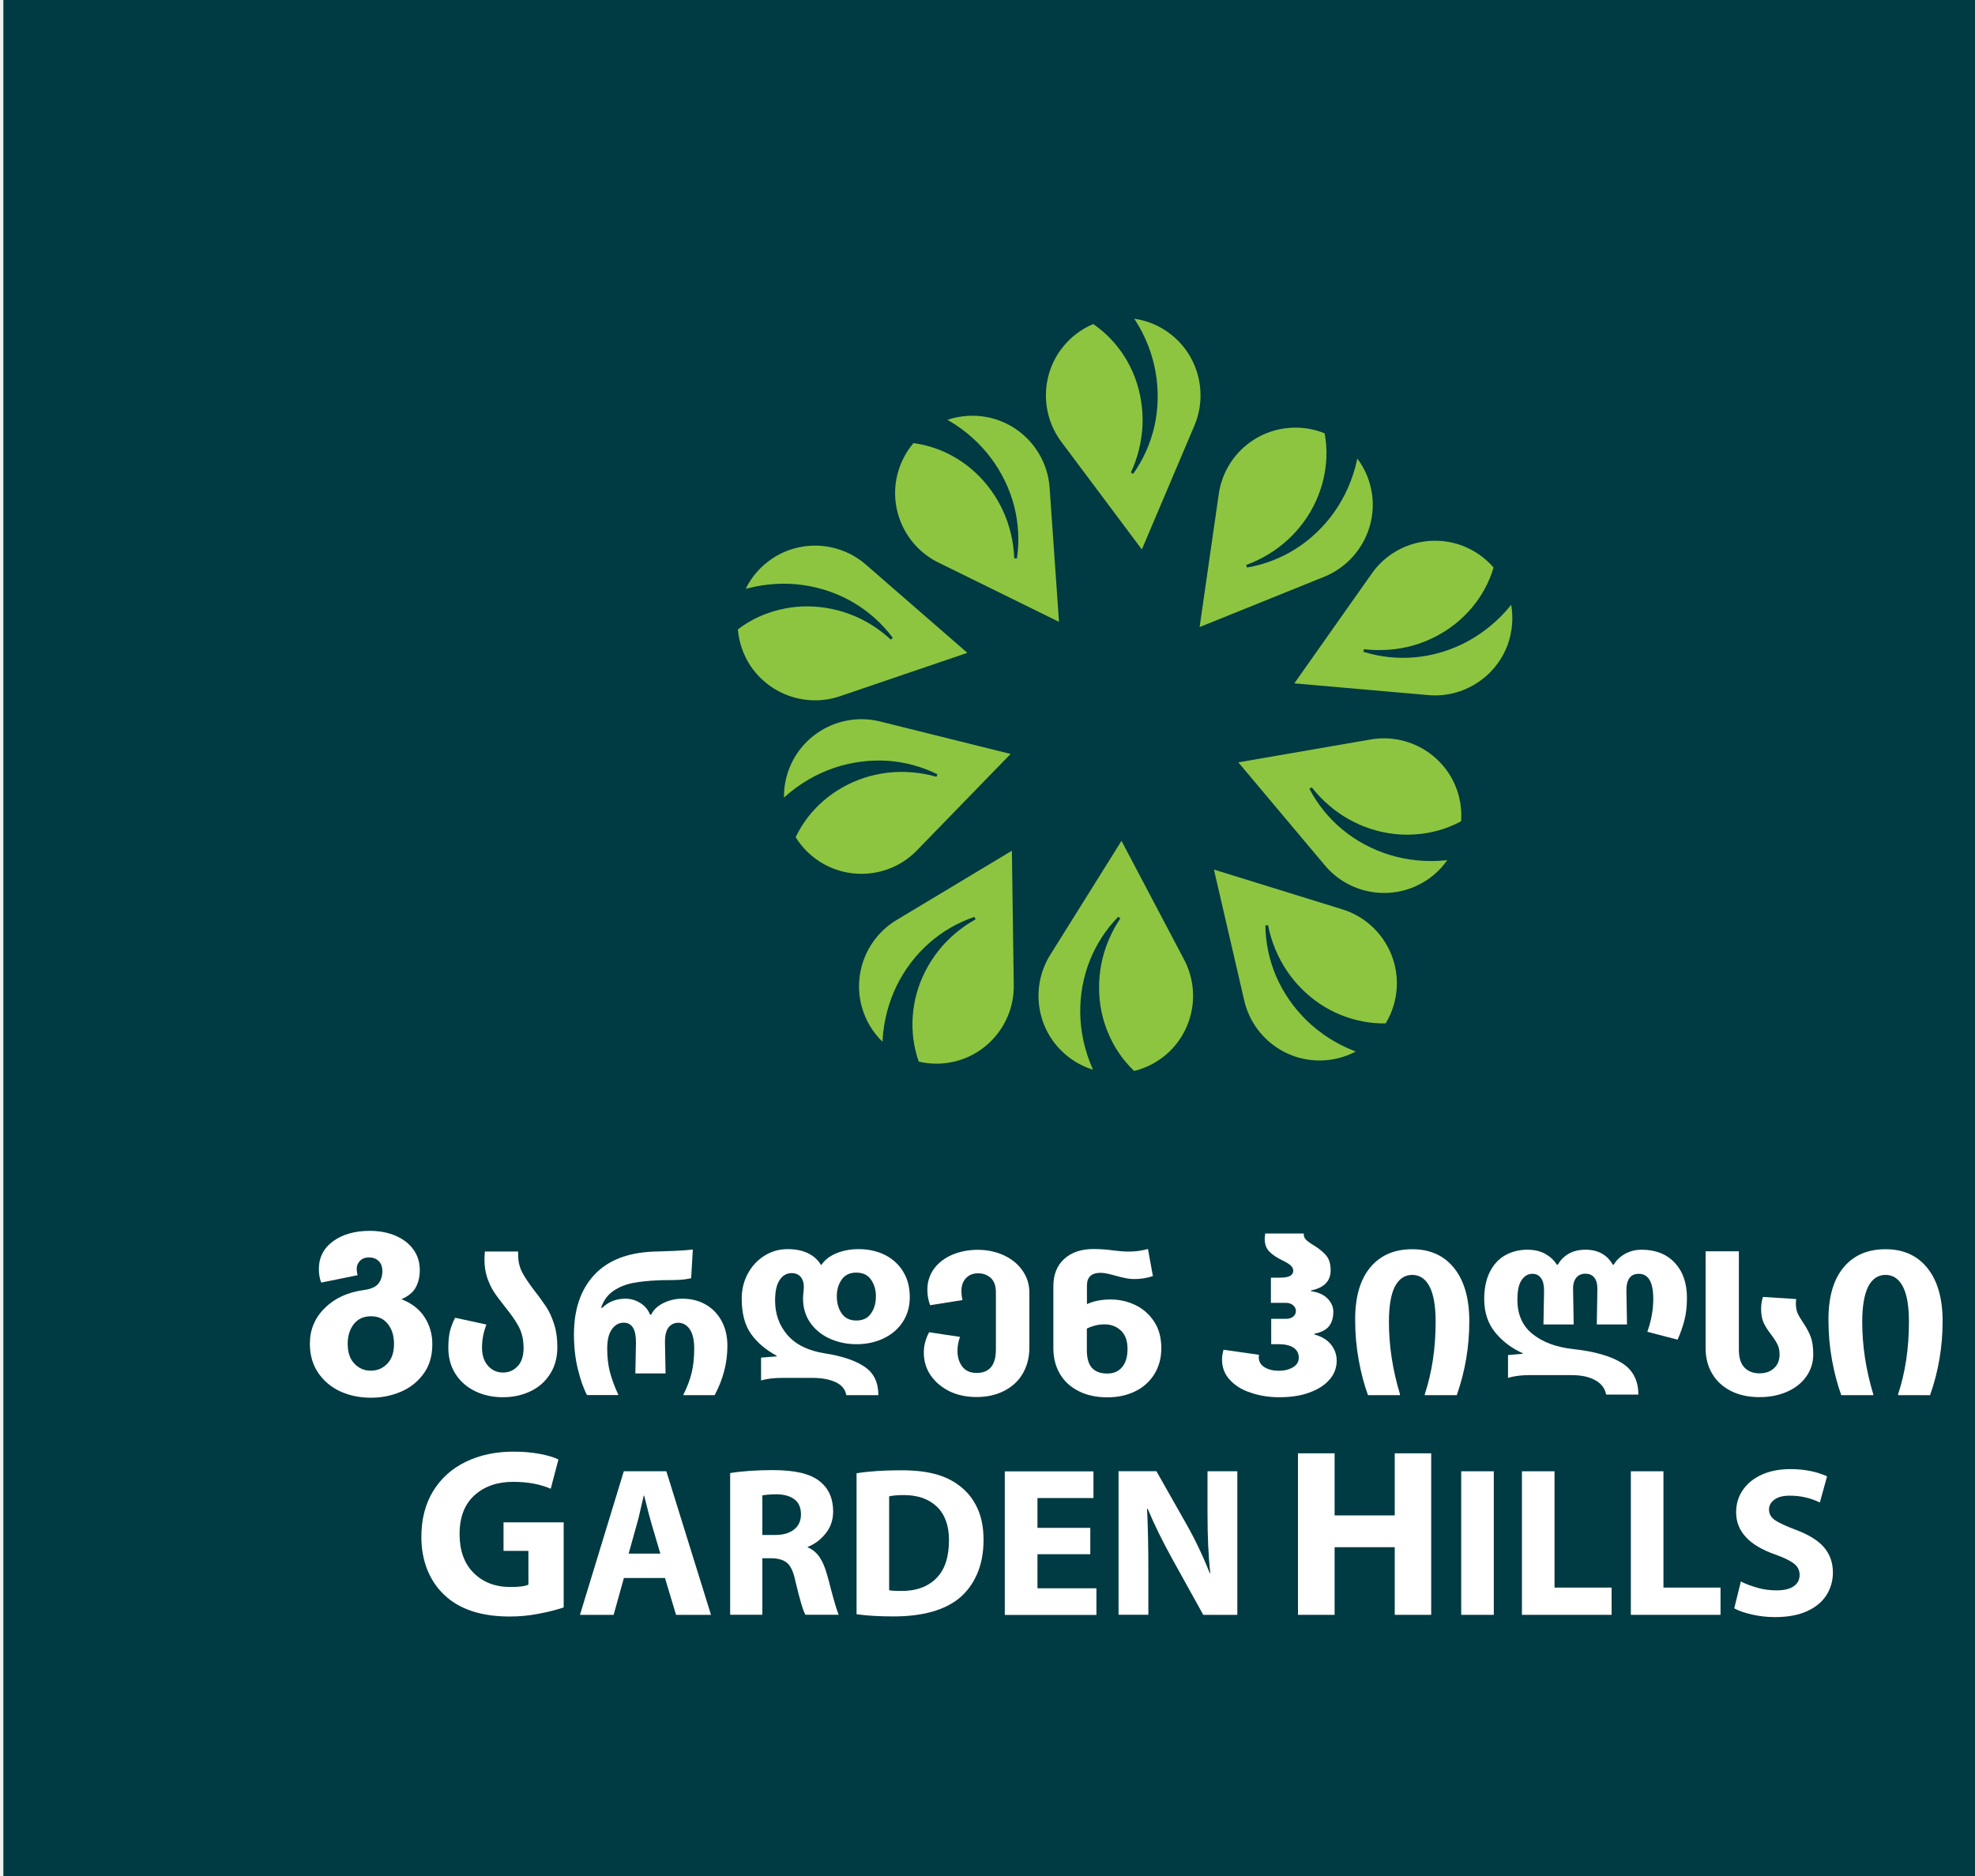
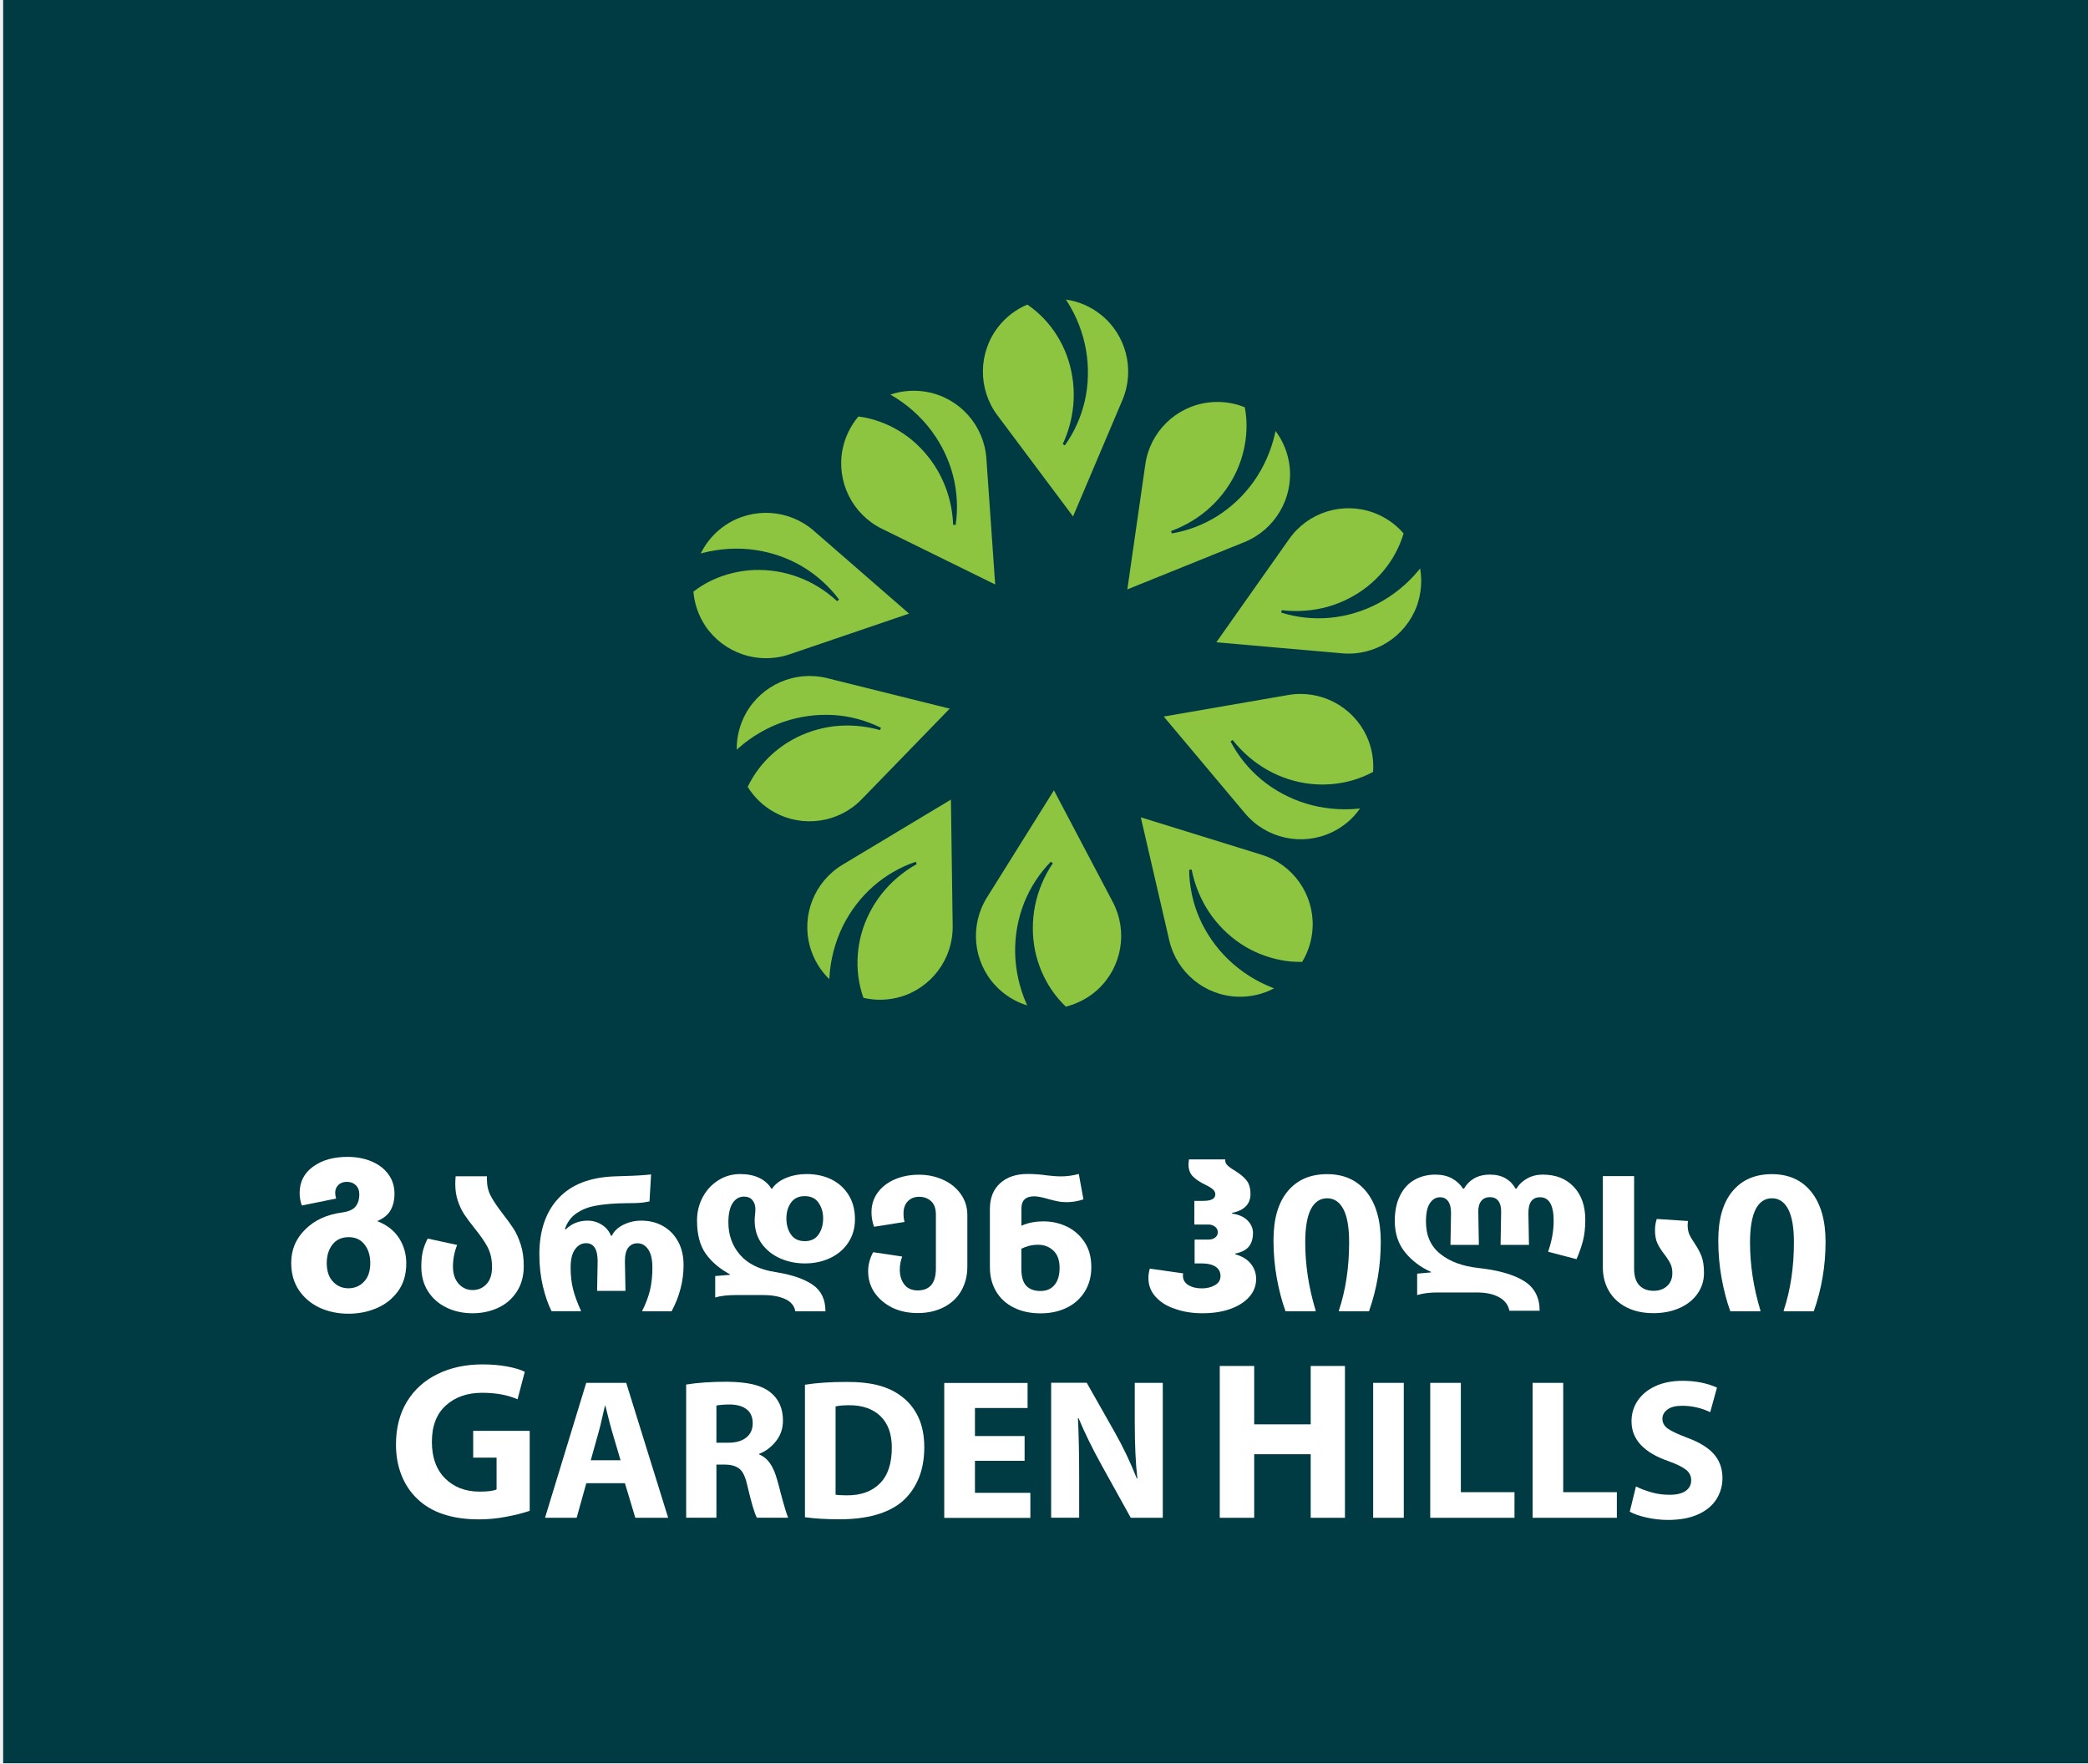
- <svg xmlns="http://www.w3.org/2000/svg" version="1.1" id="Layer_1" x="0px" y="0px" viewBox="0 0 200 190" style="enable-background:new 0 0 200 190;" xml:space="preserve">
+ <svg xmlns="http://www.w3.org/2000/svg" version="1.1" id="Layer_1" x="0px" y="0px" viewBox="0 0 225 190" style="enable-background:new 0 0 225 190;" xml:space="preserve">
  <style type="text/css">
	.st0{fill:#003A42;}
	.st1{fill:#FFFFFF;}
	.st2{fill:#8DC540;}
	.st3{fill:none;stroke:#FFFFFF;stroke-miterlimit:10;}
	.st4{font-family:'HelveticaNeueLTGEO-75Bold';}
	.st5{font-size:16.72px;}
	.st6{font-family:'HelveticaNeueLTGEO-45Lights';}
	.st7{font-size:14.331px;}
</style>
  <rect x="0.34" y="0" class="st0" width="225" height="190" />
  <g>
    <path class="st1" d="M32.22,139.04c-0.56-0.83-0.84-1.81-0.84-2.96c0-1.41,0.5-2.61,1.51-3.6c1-1,2.33-1.61,3.98-1.83   c0.71-0.1,1.2-0.32,1.46-0.66s0.39-0.76,0.39-1.26c0-0.44-0.13-0.78-0.38-1.02c-0.25-0.24-0.57-0.36-0.96-0.36   c-0.39,0-0.7,0.11-0.92,0.34c-0.23,0.23-0.34,0.5-0.34,0.83c0,0.19,0.03,0.4,0.1,0.63l-3.69,0.75c-0.16-0.4-0.24-0.86-0.24-1.36   c0-1.2,0.49-2.14,1.46-2.84c0.97-0.7,2.2-1.04,3.69-1.04c0.99,0,1.87,0.17,2.63,0.5c0.77,0.33,1.37,0.8,1.8,1.4   c0.43,0.6,0.64,1.29,0.64,2.09c0,0.66-0.14,1.24-0.41,1.74c-0.27,0.49-0.75,0.89-1.43,1.18v0.02c1.04,0.41,1.81,1.01,2.33,1.82   c0.52,0.81,0.78,1.72,0.78,2.72c0,1.2-0.3,2.21-0.9,3.02c-0.6,0.82-1.37,1.42-2.32,1.82s-1.95,0.59-3,0.59   c-1.12,0-2.14-0.21-3.08-0.63C33.53,140.49,32.78,139.86,32.22,139.04z M39.9,136.1c0-0.81-0.21-1.48-0.62-2   c-0.41-0.53-0.98-0.79-1.71-0.79c-0.74,0-1.32,0.26-1.74,0.79c-0.41,0.53-0.62,1.19-0.62,2c0,0.86,0.22,1.53,0.67,2   c0.45,0.48,1,0.72,1.66,0.72c0.68,0,1.24-0.24,1.69-0.72C39.68,137.63,39.9,136.96,39.9,136.1z" />
    <path class="st1" d="M46.13,139.16c-0.49-0.76-0.73-1.65-0.73-2.68c0-0.66,0.06-1.22,0.17-1.68c0.12-0.46,0.29-0.91,0.52-1.34   l3.17,0.69c-0.3,0.76-0.45,1.54-0.45,2.33s0.21,1.41,0.62,1.86c0.41,0.45,0.91,0.67,1.5,0.67c0.59,0,1.09-0.21,1.49-0.64   c0.4-0.42,0.6-1.04,0.6-1.84c0-0.82-0.16-1.53-0.47-2.13s-0.79-1.28-1.42-2.06c-0.46-0.58-0.83-1.07-1.1-1.48   c-0.27-0.41-0.5-0.89-0.69-1.45s-0.28-1.17-0.28-1.84c0-0.17,0.01-0.45,0.04-0.82h3.37v0.32c0,0.68,0.14,1.27,0.41,1.79   c0.27,0.52,0.7,1.15,1.27,1.9c0.49,0.62,0.88,1.17,1.19,1.64s0.56,1.05,0.78,1.73s0.32,1.45,0.32,2.31c0,1.04-0.24,1.94-0.73,2.71   c-0.49,0.77-1.15,1.36-2,1.76c-0.84,0.4-1.77,0.6-2.79,0.6c-1.02,0-1.95-0.2-2.78-0.6C47.28,140.5,46.62,139.92,46.13,139.16z" />
    <path class="st1" d="M73.07,133.78c0.4,0.73,0.59,1.57,0.59,2.54c0,1.71-0.43,3.37-1.29,4.98H69.2v-0.04   c0.39-0.78,0.67-1.52,0.84-2.22c0.17-0.71,0.26-1.52,0.26-2.44c0-0.88-0.15-1.54-0.45-1.97c-0.3-0.44-0.69-0.66-1.17-0.66   c-0.4,0-0.73,0.16-0.98,0.47c-0.25,0.32-0.37,0.83-0.36,1.55l0.06,3.11h-3.06l0.06-3.13c0.01-1.34-0.4-2.01-1.25-2.01   c-0.47,0-0.87,0.22-1.19,0.67s-0.47,1.1-0.47,1.96c0,0.86,0.09,1.65,0.27,2.35s0.46,1.47,0.85,2.31v0.04h-3.17   c-0.36-0.69-0.67-1.58-0.93-2.65c-0.26-1.08-0.39-2.24-0.39-3.47c0-2.55,0.68-4.56,2.05-6.04c1.37-1.48,3.38-2.27,6.04-2.37   l1.19-0.04c1.14-0.03,2.06-0.09,2.76-0.17l-0.17,2.91c-0.42,0.09-0.8,0.14-1.15,0.16c-0.35,0.02-0.79,0.03-1.31,0.03   c-0.37,0-0.66,0.01-0.86,0.02c-0.99,0.04-1.85,0.13-2.58,0.27c-0.73,0.14-1.38,0.4-1.97,0.8s-1.01,0.97-1.25,1.72h0.11   c0.63-0.62,1.42-0.93,2.35-0.93c0.53,0,1.03,0.14,1.5,0.43c0.47,0.29,0.8,0.68,1,1.19h0.11c0.23-0.49,0.64-0.88,1.24-1.18   c0.6-0.29,1.23-0.44,1.91-0.44c0.88,0,1.66,0.19,2.35,0.58S72.67,133.05,73.07,133.78z" />
    <path class="st1" d="M82.23,139.55h-2.96c-0.89,0-1.63,0.09-2.2,0.26v-2.31l1.58-0.13v-0.06c-1.09-0.59-1.96-1.32-2.59-2.2   c-0.63-0.88-0.95-2.08-0.95-3.6c0-0.92,0.21-1.76,0.62-2.52c0.41-0.76,0.97-1.37,1.68-1.81c0.71-0.45,1.5-0.67,2.36-0.67   c0.79,0,1.47,0.14,2.04,0.41c0.57,0.27,1.01,0.67,1.33,1.19h0.04c0.33-0.5,0.84-0.9,1.52-1.18c0.68-0.28,1.43-0.42,2.23-0.42   c1.01,0,1.9,0.2,2.69,0.59c0.78,0.4,1.4,0.96,1.84,1.69c0.45,0.73,0.67,1.6,0.67,2.59c0,0.95-0.24,1.78-0.71,2.5   c-0.47,0.72-1.12,1.28-1.94,1.67s-1.73,0.59-2.74,0.59c-0.95,0-1.84-0.18-2.66-0.54s-1.49-0.89-2-1.59   c-0.5-0.7-0.76-1.54-0.76-2.51c0-0.14,0.01-0.34,0.04-0.6c0.03-0.26,0.04-0.46,0.04-0.6c0-0.4-0.11-0.73-0.32-0.98   s-0.52-0.38-0.91-0.38c-0.5,0-0.91,0.23-1.22,0.7c-0.31,0.47-0.46,1.16-0.46,2.08c0,1.37,0.42,2.54,1.27,3.51   c0.85,0.97,2.11,1.58,3.78,1.84c1.75,0.27,3.1,0.73,4.02,1.36c0.93,0.63,1.39,1.59,1.39,2.87H85.7c-0.1-0.59-0.46-1.03-1.09-1.32   C83.98,139.69,83.19,139.55,82.23,139.55z M88.7,131.28c0-0.63-0.16-1.19-0.49-1.67c-0.32-0.48-0.82-0.72-1.5-0.72   c-0.66,0-1.15,0.24-1.48,0.71s-0.49,1.04-0.49,1.68c0,0.68,0.16,1.26,0.49,1.74s0.82,0.72,1.5,0.72c0.66,0,1.15-0.24,1.48-0.72   S88.7,131.96,88.7,131.28z" />
    <path class="st1" d="M94.25,139.3c-0.47-0.68-0.7-1.46-0.7-2.32c0-0.7,0.18-1.39,0.54-2.05l3.13,0.47   c-0.17,0.45-0.26,0.91-0.26,1.4c0,0.65,0.16,1.18,0.49,1.61c0.32,0.42,0.8,0.64,1.44,0.64c1.31,0,1.96-0.79,1.96-2.37v-5.8   c0-0.65-0.17-1.13-0.52-1.45s-0.78-0.47-1.29-0.47c-0.5,0-0.91,0.16-1.22,0.49c-0.31,0.32-0.46,0.76-0.46,1.31   c0,0.33,0.04,0.63,0.11,0.91l-3.28,0.52c-0.19-0.5-0.28-1.03-0.28-1.57c0-0.81,0.23-1.51,0.68-2.13c0.45-0.61,1.07-1.08,1.84-1.41   c0.78-0.33,1.64-0.5,2.59-0.5c0.96,0,1.84,0.19,2.64,0.56s1.43,0.89,1.89,1.55c0.46,0.66,0.69,1.4,0.69,2.22v5.57   c0,0.98-0.22,1.84-0.65,2.6c-0.43,0.76-1.05,1.34-1.87,1.77c-0.81,0.42-1.76,0.64-2.84,0.64c-0.99,0-1.9-0.19-2.71-0.57   C95.36,140.51,94.72,139.98,94.25,139.3z" />
    <path class="st1" d="M107.33,139.14c-0.44-0.75-0.66-1.61-0.66-2.59v-6.28c0-1.17,0.36-2.09,1.09-2.76s1.72-1.01,2.97-1.01   c0.68,0,1.37,0.05,2.07,0.15c0.13,0.01,0.35,0.04,0.67,0.07c0.32,0.03,0.61,0.04,0.88,0.04c0.62,0,1.25-0.09,1.9-0.26l0.5,2.74   c-0.62,0.2-1.22,0.3-1.81,0.3c-0.36,0-0.69-0.03-1-0.1c-0.31-0.06-0.67-0.15-1.09-0.27c-0.24-0.07-0.49-0.13-0.73-0.18   c-0.24-0.05-0.47-0.08-0.67-0.08c-0.92,0-1.38,0.43-1.38,1.29v1.88c0.69-0.32,1.49-0.47,2.4-0.47c0.86,0,1.69,0.18,2.47,0.55   c0.78,0.37,1.42,0.92,1.92,1.67c0.5,0.75,0.74,1.65,0.74,2.72c0,0.98-0.23,1.84-0.69,2.6c-0.46,0.75-1.1,1.34-1.93,1.75   c-0.83,0.41-1.77,0.62-2.84,0.62c-1.12,0-2.09-0.21-2.91-0.63C108.39,140.47,107.77,139.89,107.33,139.14z M114.18,136.61   c0-0.81-0.22-1.42-0.66-1.84c-0.44-0.42-0.99-0.64-1.65-0.64c-0.36,0-0.7,0.04-1.02,0.13c-0.32,0.09-0.59,0.19-0.79,0.3v2.16   c0,0.83,0.17,1.44,0.52,1.82s0.86,0.57,1.55,0.57c0.65,0,1.15-0.22,1.51-0.66C114,138.02,114.18,137.4,114.18,136.61z" />
    <path class="st1" d="M124.54,139.75c-0.53-0.57-0.79-1.26-0.79-2.05c0-0.31,0.05-0.64,0.15-1l3.59,0.51l-0.02,0.24   c0,0.44,0.19,0.78,0.58,1.02c0.39,0.24,0.87,0.36,1.46,0.36c0.55,0,1.02-0.12,1.42-0.35c0.4-0.24,0.59-0.56,0.59-0.98   c0-0.44-0.18-0.77-0.53-1.01c-0.36-0.23-0.85-0.35-1.48-0.35h-0.78v-2.57h1.48c0.31,0,0.55-0.07,0.74-0.22   c0.19-0.15,0.28-0.34,0.28-0.58c0-0.23-0.1-0.42-0.29-0.58c-0.19-0.16-0.44-0.24-0.73-0.24h-1.51v-2.55h0.95   c0.87,0,1.31-0.23,1.31-0.7c0-0.21-0.09-0.39-0.27-0.55c-0.18-0.15-0.45-0.32-0.83-0.5c-0.57-0.28-1.01-0.57-1.32-0.89   c-0.32-0.32-0.47-0.76-0.47-1.32c0-0.08,0.02-0.25,0.05-0.51h3.91c-0.02,0.24,0.05,0.45,0.21,0.61c0.15,0.16,0.42,0.36,0.79,0.58   c0.55,0.34,0.98,0.69,1.27,1.04c0.3,0.36,0.45,0.86,0.45,1.5c0,1.08-0.66,1.76-1.99,2.04v0.07c0.73,0.1,1.29,0.35,1.68,0.75   c0.39,0.4,0.58,0.85,0.58,1.33c0,0.62-0.15,1.1-0.44,1.47c-0.29,0.36-0.78,0.62-1.48,0.76v0.07c0.74,0.21,1.31,0.55,1.69,1.03   s0.57,1.02,0.57,1.64c0,0.71-0.24,1.35-0.73,1.91c-0.49,0.56-1.17,1-2.04,1.31c-0.87,0.32-1.89,0.47-3.03,0.47   c-1.05,0-2.02-0.15-2.9-0.46C125.77,140.77,125.07,140.33,124.54,139.75z" />
    <path class="st1" d="M140.65,133.87c0,2.42,0.37,4.86,1.12,7.34v0.09h-3.24c-0.39-1.06-0.7-2.25-0.94-3.56   c-0.24-1.31-0.36-2.68-0.36-4.1c0-2.3,0.51-4.06,1.54-5.29s2.44-1.83,4.24-1.83c1.81,0,3.23,0.64,4.25,1.92   c1.02,1.28,1.53,3.07,1.53,5.37c0,2.59-0.42,5.08-1.27,7.49h-3.24v-0.09c0.73-2.2,1.1-4.65,1.1-7.34c0-1.58-0.2-2.77-0.61-3.56   s-1-1.19-1.76-1.19c-0.76,0-1.35,0.4-1.76,1.19C140.85,131.1,140.65,132.29,140.65,133.87z" />
    <path class="st1" d="M159.12,139.27h-4.21c-0.85,0-1.58,0.09-2.2,0.28v-2.31l1.49-0.13v-0.06c-1.09-0.48-2.02-1.17-2.77-2.08   c-0.75-0.91-1.13-2.05-1.13-3.4c0-1.08,0.19-2,0.57-2.75c0.38-0.76,0.9-1.32,1.56-1.69s1.41-0.56,2.24-0.56   c0.7,0,1.31,0.14,1.81,0.42s0.89,0.64,1.17,1.09h0.11c0.26-0.46,0.62-0.83,1.09-1.1s1.04-0.41,1.72-0.41   c0.66,0,1.22,0.14,1.68,0.41c0.46,0.27,0.81,0.64,1.06,1.1h0.11c0.26-0.45,0.64-0.81,1.14-1.09s1.06-0.42,1.68-0.42   c1.41,0,2.53,0.44,3.35,1.32c0.83,0.88,1.24,2.06,1.24,3.56c0,0.86-0.09,1.62-0.26,2.28c-0.17,0.65-0.4,1.31-0.69,1.95l-3.06-0.8   c0.4-1.14,0.6-2.24,0.6-3.32c0-1.7-0.49-2.55-1.47-2.55c-0.86,0-1.28,0.6-1.25,1.81l0.06,3.32h-3.06l0.06-3.54   c0.01-0.52-0.09-0.91-0.3-1.19s-0.52-0.41-0.91-0.41c-0.4,0-0.72,0.14-0.94,0.42c-0.22,0.28-0.33,0.68-0.31,1.2l0.06,3.52h-3.06   l0.06-3.34c0.01-0.58-0.08-1.02-0.29-1.33c-0.21-0.31-0.51-0.46-0.9-0.46c-0.43,0-0.79,0.21-1.08,0.63s-0.43,1.08-0.43,1.99   c0,1.5,0.51,2.66,1.54,3.48c1.03,0.83,2.39,1.33,4.09,1.52c2.2,0.24,3.85,0.72,4.96,1.42s1.66,1.77,1.66,3.19h-3.26   c-0.13-0.65-0.51-1.14-1.14-1.47C160.9,139.43,160.09,139.27,159.12,139.27z" />
    <path class="st1" d="M182.61,133.98c0.33,0.49,0.58,0.96,0.75,1.4c0.17,0.45,0.26,1.04,0.26,1.79c0,0.82-0.23,1.56-0.69,2.22   c-0.46,0.66-1.1,1.18-1.93,1.55c-0.83,0.37-1.77,0.56-2.82,0.56c-1.12,0-2.09-0.21-2.91-0.63s-1.45-1-1.89-1.75   c-0.44-0.75-0.66-1.6-0.66-2.57v-9.82h3.37v9.97c0,0.82,0.19,1.42,0.57,1.81s0.89,0.58,1.52,0.58c0.62,0,1.11-0.18,1.48-0.53   s0.55-0.81,0.55-1.37c0-0.4-0.07-0.74-0.21-1.02s-0.35-0.62-0.64-1c-0.33-0.42-0.58-0.81-0.76-1.19c-0.17-0.37-0.26-0.85-0.26-1.42   c0-0.42,0.06-0.82,0.19-1.21l3.37,0.22c-0.03,0.14-0.04,0.29-0.04,0.43c0,0.4,0.06,0.74,0.18,1.01S182.37,133.62,182.61,133.98z" />
    <path class="st1" d="M188.58,133.87c0,2.42,0.37,4.86,1.12,7.34v0.09h-3.24c-0.39-1.06-0.7-2.25-0.94-3.56   c-0.24-1.31-0.36-2.68-0.36-4.1c0-2.3,0.51-4.06,1.54-5.29s2.44-1.83,4.24-1.83c1.81,0,3.23,0.64,4.25,1.92   c1.02,1.28,1.53,3.07,1.53,5.37c0,2.59-0.42,5.08-1.27,7.49h-3.24v-0.09c0.73-2.2,1.1-4.65,1.1-7.34c0-1.58-0.2-2.77-0.61-3.56   s-1-1.19-1.76-1.19c-0.76,0-1.35,0.4-1.76,1.19C188.79,131.1,188.58,132.29,188.58,133.87z" />
  </g>
  <path class="st2" d="M113.31,106.65c0.44,0.65,0.96,1.26,1.54,1.82c1.29-0.32,2.49-0.96,3.47-1.87c2.59-2.41,3.24-6.27,1.6-9.39  l-6.35-12.05l-7.22,11.55c-1.87,3-1.5,6.9,0.91,9.48c0.94,1.01,2.12,1.75,3.43,2.15c-0.03-0.07-0.07-0.15-0.1-0.22  c-0.75-1.73-1.17-3.63-1.2-5.5c-0.03-1.83,0.31-3.69,0.98-5.36c0.65-1.63,1.64-3.16,2.87-4.41l0.21,0.17  c-0.94,1.39-1.6,2.98-1.92,4.59c-0.31,1.58-0.31,3.23,0,4.79C111.84,103.92,112.46,105.39,113.31,106.65z" />
  <path class="st2" d="M140.32,103.65c0.69-1.14,1.08-2.44,1.13-3.78c0.13-3.53-2.14-6.73-5.51-7.77l-13.01-4.03l3.07,13.27  c0.8,3.44,3.82,5.94,7.35,6.06c1.38,0.05,2.73-0.26,3.94-0.9c-0.08-0.03-0.15-0.06-0.22-0.09c-1.76-0.69-3.39-1.74-4.74-3.05  c-1.32-1.28-2.39-2.83-3.1-4.48c-0.7-1.62-1.07-3.4-1.09-5.15l0.27-0.03c0.32,1.65,0.98,3.24,1.89,4.6  c0.89,1.34,2.07,2.51,3.39,3.39c1.29,0.86,2.77,1.46,4.27,1.75C138.71,103.6,139.51,103.66,140.32,103.65z" />
  <path class="st2" d="M147.26,79.31c-1.49-3.2-4.96-5.02-8.44-4.42l-13.42,2.32l8.76,10.43c2.27,2.71,6.1,3.56,9.3,2.07  c1.25-0.58,2.32-1.47,3.1-2.6c-0.08,0.01-0.16,0.02-0.24,0.03c-1.88,0.18-3.82-0.01-5.61-0.56c-1.75-0.54-3.41-1.43-4.8-2.59  c-1.35-1.12-2.5-2.54-3.31-4.1l0.23-0.15c1.04,1.32,2.34,2.44,3.77,3.24c1.4,0.79,2.98,1.3,4.56,1.48c1.54,0.18,3.13,0.04,4.6-0.38  c0.75-0.22,1.49-0.52,2.2-0.9C148.06,81.86,147.82,80.52,147.26,79.31z" />
  <path class="st2" d="M153.03,61.25c-0.05,0.06-0.1,0.13-0.15,0.19c-1.2,1.46-2.71,2.69-4.36,3.57c-1.62,0.86-3.43,1.4-5.22,1.56  c-1.75,0.16-3.56-0.03-5.24-0.56l0.06-0.26c1.67,0.2,3.38,0.07,4.96-0.37c1.55-0.44,3.02-1.19,4.27-2.18  c1.22-0.97,2.25-2.18,2.98-3.52c0.38-0.69,0.69-1.43,0.92-2.2c-0.87-1.01-1.99-1.78-3.24-2.24c-3.32-1.21-7.06-0.05-9.09,2.84  l-7.85,11.13l13.57,1.19c3.52,0.31,6.82-1.8,8.04-5.11C153.14,63.99,153.27,62.6,153.03,61.25z" />
  <path class="st2" d="M138.96,50.19c-0.17-1.37-0.69-2.66-1.51-3.75c-0.02,0.08-0.03,0.16-0.05,0.24c-0.41,1.84-1.19,3.63-2.27,5.16  c-1.05,1.5-2.42,2.8-3.94,3.76c-1.49,0.94-3.19,1.59-4.92,1.88l-0.07-0.26c1.58-0.58,3.05-1.47,4.25-2.59  c1.18-1.09,2.15-2.43,2.81-3.88c0.64-1.41,1.01-2.96,1.06-4.49c0.03-0.78-0.03-1.58-0.18-2.37c-0.94-0.39-1.95-0.58-2.97-0.58  c-0.31,0-0.63,0.02-0.94,0.06c-3.51,0.42-6.31,3.16-6.81,6.66l-1.94,13.48l12.63-5.1C137.39,57.07,139.38,53.69,138.96,50.19z" />
  <path class="st2" d="M118.58,33.87c-1.08-0.85-2.36-1.4-3.72-1.59c0.04,0.07,0.09,0.13,0.13,0.2c1.02,1.59,1.72,3.4,2.04,5.25  c0.31,1.81,0.27,3.69-0.13,5.45c-0.39,1.72-1.13,3.38-2.15,4.81l-0.23-0.13c0.71-1.52,1.11-3.2,1.18-4.84  c0.06-1.61-0.2-3.24-0.75-4.73c-0.54-1.46-1.38-2.81-2.43-3.92c-0.54-0.57-1.14-1.09-1.81-1.55c-1.23,0.51-2.31,1.34-3.13,2.39  c-2.18,2.78-2.22,6.7-0.11,9.53l8.16,10.91l5.32-12.54C122.33,39.85,121.36,36.05,118.58,33.87z" />
  <path class="st2" d="M94.81,45.44c-0.74-0.27-1.52-0.46-2.31-0.56c-0.86,1.02-1.45,2.24-1.71,3.55c-0.68,3.47,1.06,6.98,4.23,8.54  l12.22,6.01l-0.95-13.59c-0.25-3.52-2.84-6.46-6.31-7.14c-1.35-0.26-2.74-0.17-4.04,0.27c0.07,0.04,0.14,0.08,0.21,0.12  c1.63,0.96,3.08,2.25,4.2,3.75c1.1,1.47,1.92,3.16,2.36,4.91c0.43,1.7,0.53,3.52,0.27,5.26l-0.27-0.01  c-0.06-1.68-0.46-3.35-1.15-4.84c-0.67-1.46-1.65-2.8-2.82-3.88C97.61,46.78,96.24,45.95,94.81,45.44z" />
  <path class="st2" d="M85.07,70.51l12.89-4.39l-10.28-8.94c-2.67-2.32-6.58-2.56-9.51-0.59c-1.14,0.77-2.06,1.82-2.66,3.05  c0.08-0.02,0.15-0.04,0.23-0.06c1.83-0.47,3.77-0.59,5.62-0.32c1.81,0.26,3.59,0.88,5.14,1.81c1.51,0.9,2.86,2.12,3.91,3.53  l-0.2,0.18c-1.23-1.14-2.69-2.05-4.24-2.61c-1.51-0.56-3.14-0.81-4.74-0.75c-1.55,0.07-3.1,0.45-4.48,1.09  c-0.71,0.33-1.39,0.75-2.03,1.24c0.11,1.33,0.56,2.61,1.3,3.72C78.01,70.4,81.72,71.65,85.07,70.51z" />
  <path class="st2" d="M92.85,86.13l9.49-9.77l-13.22-3.29c-3.43-0.85-7.02,0.71-8.74,3.79c-0.67,1.2-1.01,2.55-0.99,3.92  c0.06-0.05,0.12-0.11,0.18-0.16c1.41-1.25,3.09-2.23,4.87-2.84c1.73-0.59,3.6-0.84,5.4-0.73c1.76,0.11,3.51,0.59,5.09,1.37  l-0.1,0.25c-1.62-0.46-3.33-0.6-4.96-0.41c-1.6,0.19-3.17,0.7-4.56,1.49c-1.35,0.76-2.56,1.8-3.49,3.01  c-0.48,0.62-0.9,1.3-1.25,2.03c0.7,1.13,1.68,2.07,2.85,2.72C86.51,89.23,90.39,88.67,92.85,86.13z" />
  <path class="st2" d="M102.66,99.78l-0.19-13.62l-11.68,7.02c-3.03,1.82-4.47,5.46-3.5,8.86c0.38,1.32,1.09,2.52,2.08,3.47  c0-0.08,0.01-0.16,0.01-0.24c0.11-1.88,0.61-3.77,1.43-5.45c0.81-1.65,1.95-3.14,3.31-4.33c1.32-1.16,2.9-2.07,4.56-2.63l0.11,0.25  c-1.47,0.82-2.78,1.93-3.79,3.22c-0.99,1.26-1.75,2.74-2.17,4.27c-0.42,1.5-0.53,3.09-0.34,4.6c0.1,0.78,0.28,1.56,0.55,2.32  c1.3,0.31,2.66,0.27,3.94-0.09C100.37,106.46,102.71,103.32,102.66,99.78z" />
  <g>
    <path class="st1" d="M51.62,163.72c-2.91,0-5.13-0.74-6.65-2.21c-0.74-0.7-1.31-1.55-1.71-2.56s-0.59-2.11-0.59-3.29   c0-1.8,0.4-3.34,1.19-4.64c0.79-1.29,1.9-2.29,3.31-2.97c1.42-0.69,3.03-1.03,4.84-1.03c0.97,0,1.86,0.08,2.66,0.23   c0.8,0.15,1.43,0.34,1.88,0.57l-0.78,2.96c-1.08-0.47-2.35-0.7-3.81-0.7c-1.6,0-2.9,0.45-3.91,1.36s-1.51,2.22-1.51,3.93   c0,1.67,0.47,2.98,1.42,3.93c0.95,0.95,2.19,1.43,3.73,1.43c0.89,0,1.5-0.08,1.82-0.24v-3.42h-2.52v-2.89h6.09v8.62   c-0.71,0.24-1.56,0.46-2.54,0.64C53.57,163.63,52.59,163.72,51.62,163.72z" />
    <path class="st1" d="M58.73,163.55l4.44-14.54h4.31L72,163.55h-3.54l-1.12-3.73h-4.16l-1.04,3.73H58.73z M65.34,151.9l-0.11-0.43   h-0.04l-0.26,1.12c-0.19,0.83-0.32,1.4-0.41,1.68l-0.86,3.08h3.21l-0.91-3.08C65.82,153.79,65.61,153,65.34,151.9z" />
    <path class="st1" d="M81.13,149.17c0.76,0.18,1.4,0.47,1.9,0.87c0.89,0.72,1.34,1.73,1.34,3.04c0,0.86-0.26,1.61-0.77,2.24   c-0.51,0.63-1.11,1.08-1.8,1.34v0.06c0.49,0.2,0.88,0.53,1.19,0.98s0.55,1.03,0.75,1.74c0.16,0.53,0.28,0.99,0.37,1.38   c0.4,1.51,0.68,2.42,0.82,2.72h-3.37c-0.23-0.39-0.57-1.52-1.01-3.39c-0.19-0.89-0.45-1.5-0.8-1.82c-0.35-0.32-0.86-0.49-1.55-0.51   H77.2v5.72h-3.26v-14.35c1.24-0.2,2.7-0.3,4.38-0.3C79.43,148.9,80.37,148.99,81.13,149.17z M80.42,154.9   c0.46-0.37,0.69-0.88,0.69-1.53c0-0.66-0.21-1.16-0.64-1.5s-1.02-0.51-1.78-0.53c-0.59,0-1.09,0.04-1.49,0.11v4.01h1.29   C79.32,155.46,79.96,155.27,80.42,154.9z" />
    <path class="st1" d="M94.66,149.28c0.95,0.25,1.78,0.64,2.48,1.18c0.78,0.58,1.38,1.32,1.81,2.23c0.43,0.91,0.65,2,0.65,3.25   c0,1.32-0.22,2.48-0.65,3.46c-0.43,0.99-1.02,1.79-1.77,2.43c-1.51,1.25-3.75,1.88-6.71,1.88c-1.4,0-2.64-0.07-3.73-0.22v-14.28   c1.25-0.2,2.73-0.3,4.44-0.3C92.55,148.9,93.71,149.03,94.66,149.28z M94.82,159.84c0.86-0.86,1.28-2.15,1.28-3.86   c0-1.47-0.41-2.59-1.22-3.38c-0.81-0.78-1.93-1.18-3.35-1.18c-0.62,0-1.11,0.04-1.49,0.13v9.51c0.2,0.04,0.6,0.07,1.21,0.07   C92.77,161.14,93.96,160.71,94.82,159.84z" />
    <path class="st1" d="M105.05,160.86h5.98v2.7h-9.28v-14.54h8.98v2.7h-5.67v3.02h5.35v2.67h-5.35V160.86z" />
    <path class="st1" d="M117.11,149.01l3.02,5.33c0.91,1.61,1.7,3.27,2.37,4.98h0.06c-0.19-1.67-0.28-3.69-0.28-6.06v-4.25h3.02v14.54   h-3.45l-3.11-5.61c-1.02-1.84-1.86-3.55-2.52-5.14l-0.06,0.02c0.09,1.91,0.13,4.03,0.13,6.34v4.38h-3.02v-14.54H117.11z" />
    <path class="st1" d="M141.24,153.48v-6.29h3.69v16.36h-3.69v-6.85h-6.09v6.85h-3.71v-16.36h3.71v6.29H141.24z" />
    <path class="st1" d="M147.97,163.55v-14.54h3.3v14.54H147.97z" />
    <path class="st1" d="M157.42,160.79h5.78v2.76h-9.08v-14.54h3.3V160.79z" />
    <path class="st1" d="M168.45,160.79h5.78v2.76h-9.08v-14.54h3.3V160.79z" />
    <path class="st1" d="M179.93,161.07c0.75,0,1.32-0.14,1.72-0.42c0.4-0.28,0.59-0.67,0.59-1.15c0-0.45-0.18-0.82-0.55-1.12   c-0.37-0.3-1-0.61-1.89-0.93c-2.66-0.92-3.99-2.35-3.99-4.29c0-0.83,0.22-1.58,0.67-2.24c0.45-0.66,1.08-1.18,1.91-1.56   c0.83-0.38,1.8-0.57,2.92-0.57c1.38,0,2.62,0.24,3.71,0.73l-0.73,2.65c-0.95-0.46-1.96-0.69-3.04-0.69c-0.68,0-1.2,0.13-1.56,0.4   c-0.37,0.27-0.55,0.6-0.55,1c0,0.43,0.19,0.78,0.58,1.06s1.09,0.6,2.11,0.99c1.29,0.48,2.25,1.06,2.86,1.76   c0.61,0.7,0.92,1.56,0.92,2.58c0,0.83-0.22,1.59-0.65,2.28c-0.43,0.68-1.09,1.23-1.97,1.63c-0.88,0.4-1.97,0.6-3.25,0.6   c-0.79,0-1.56-0.09-2.32-0.26c-0.75-0.17-1.36-0.38-1.8-0.63l0.67-2.72c0.5,0.26,1.08,0.47,1.72,0.65S179.28,161.07,179.93,161.07z   " />
  </g>
</svg>
